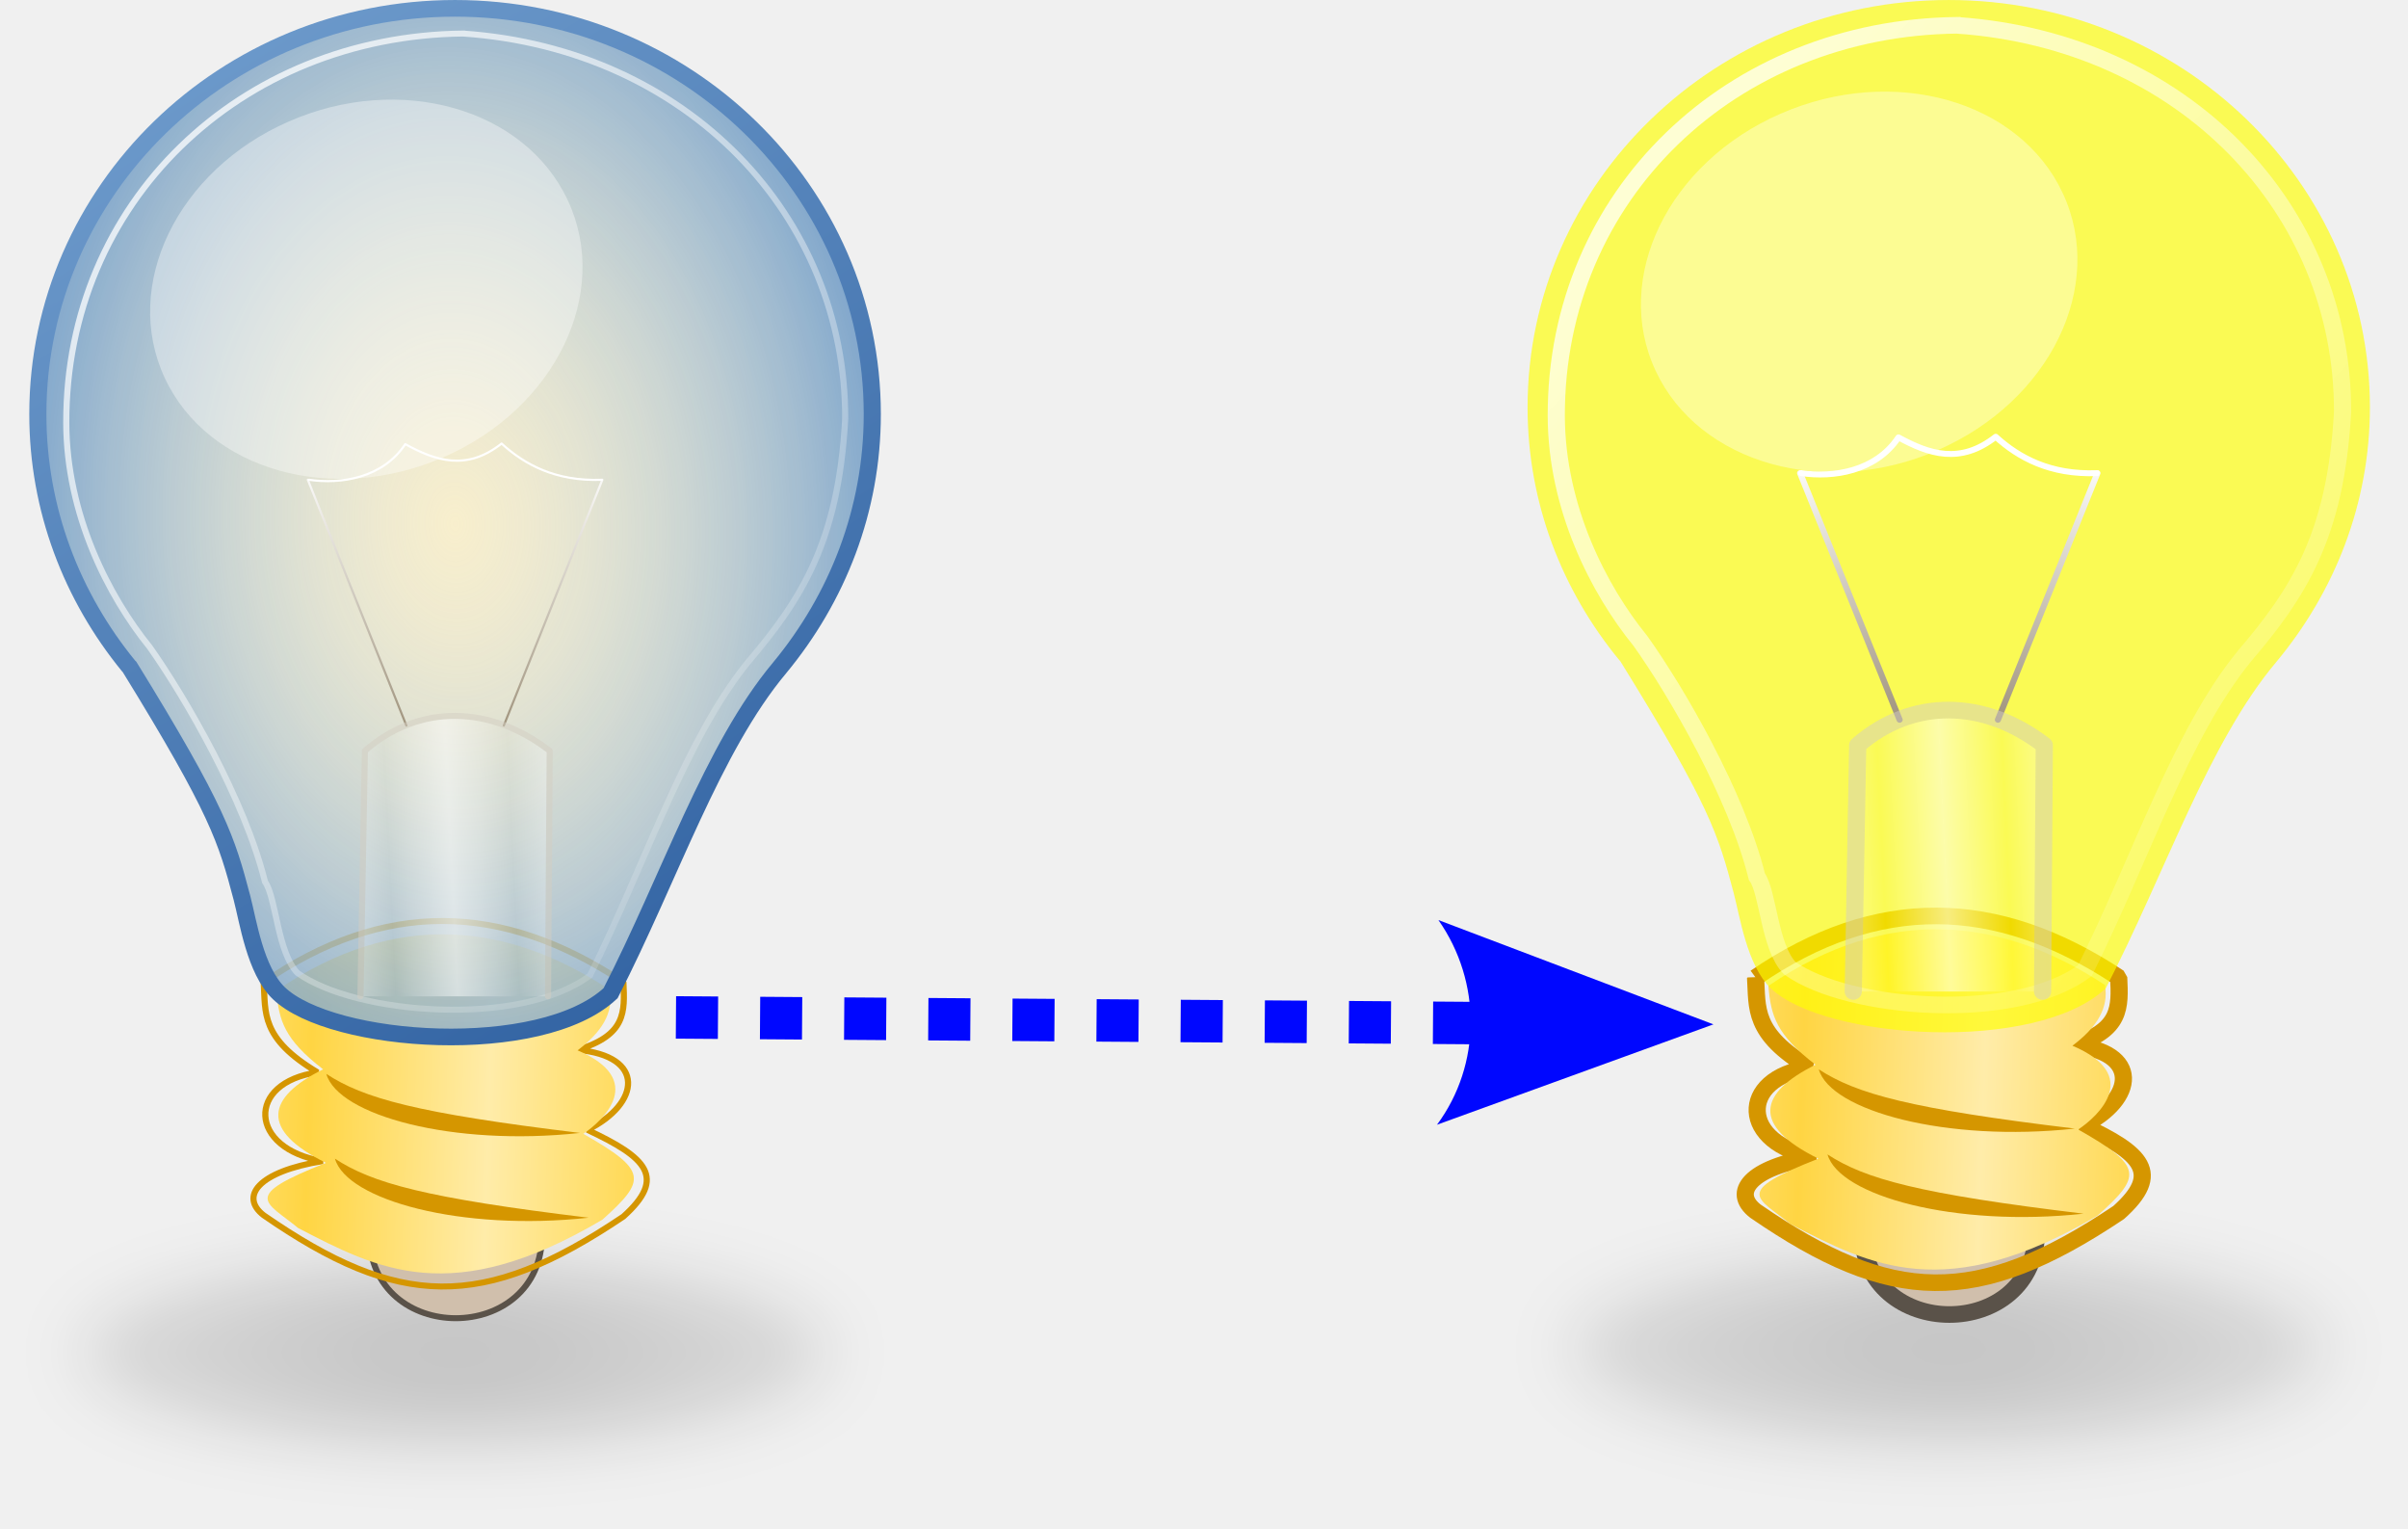
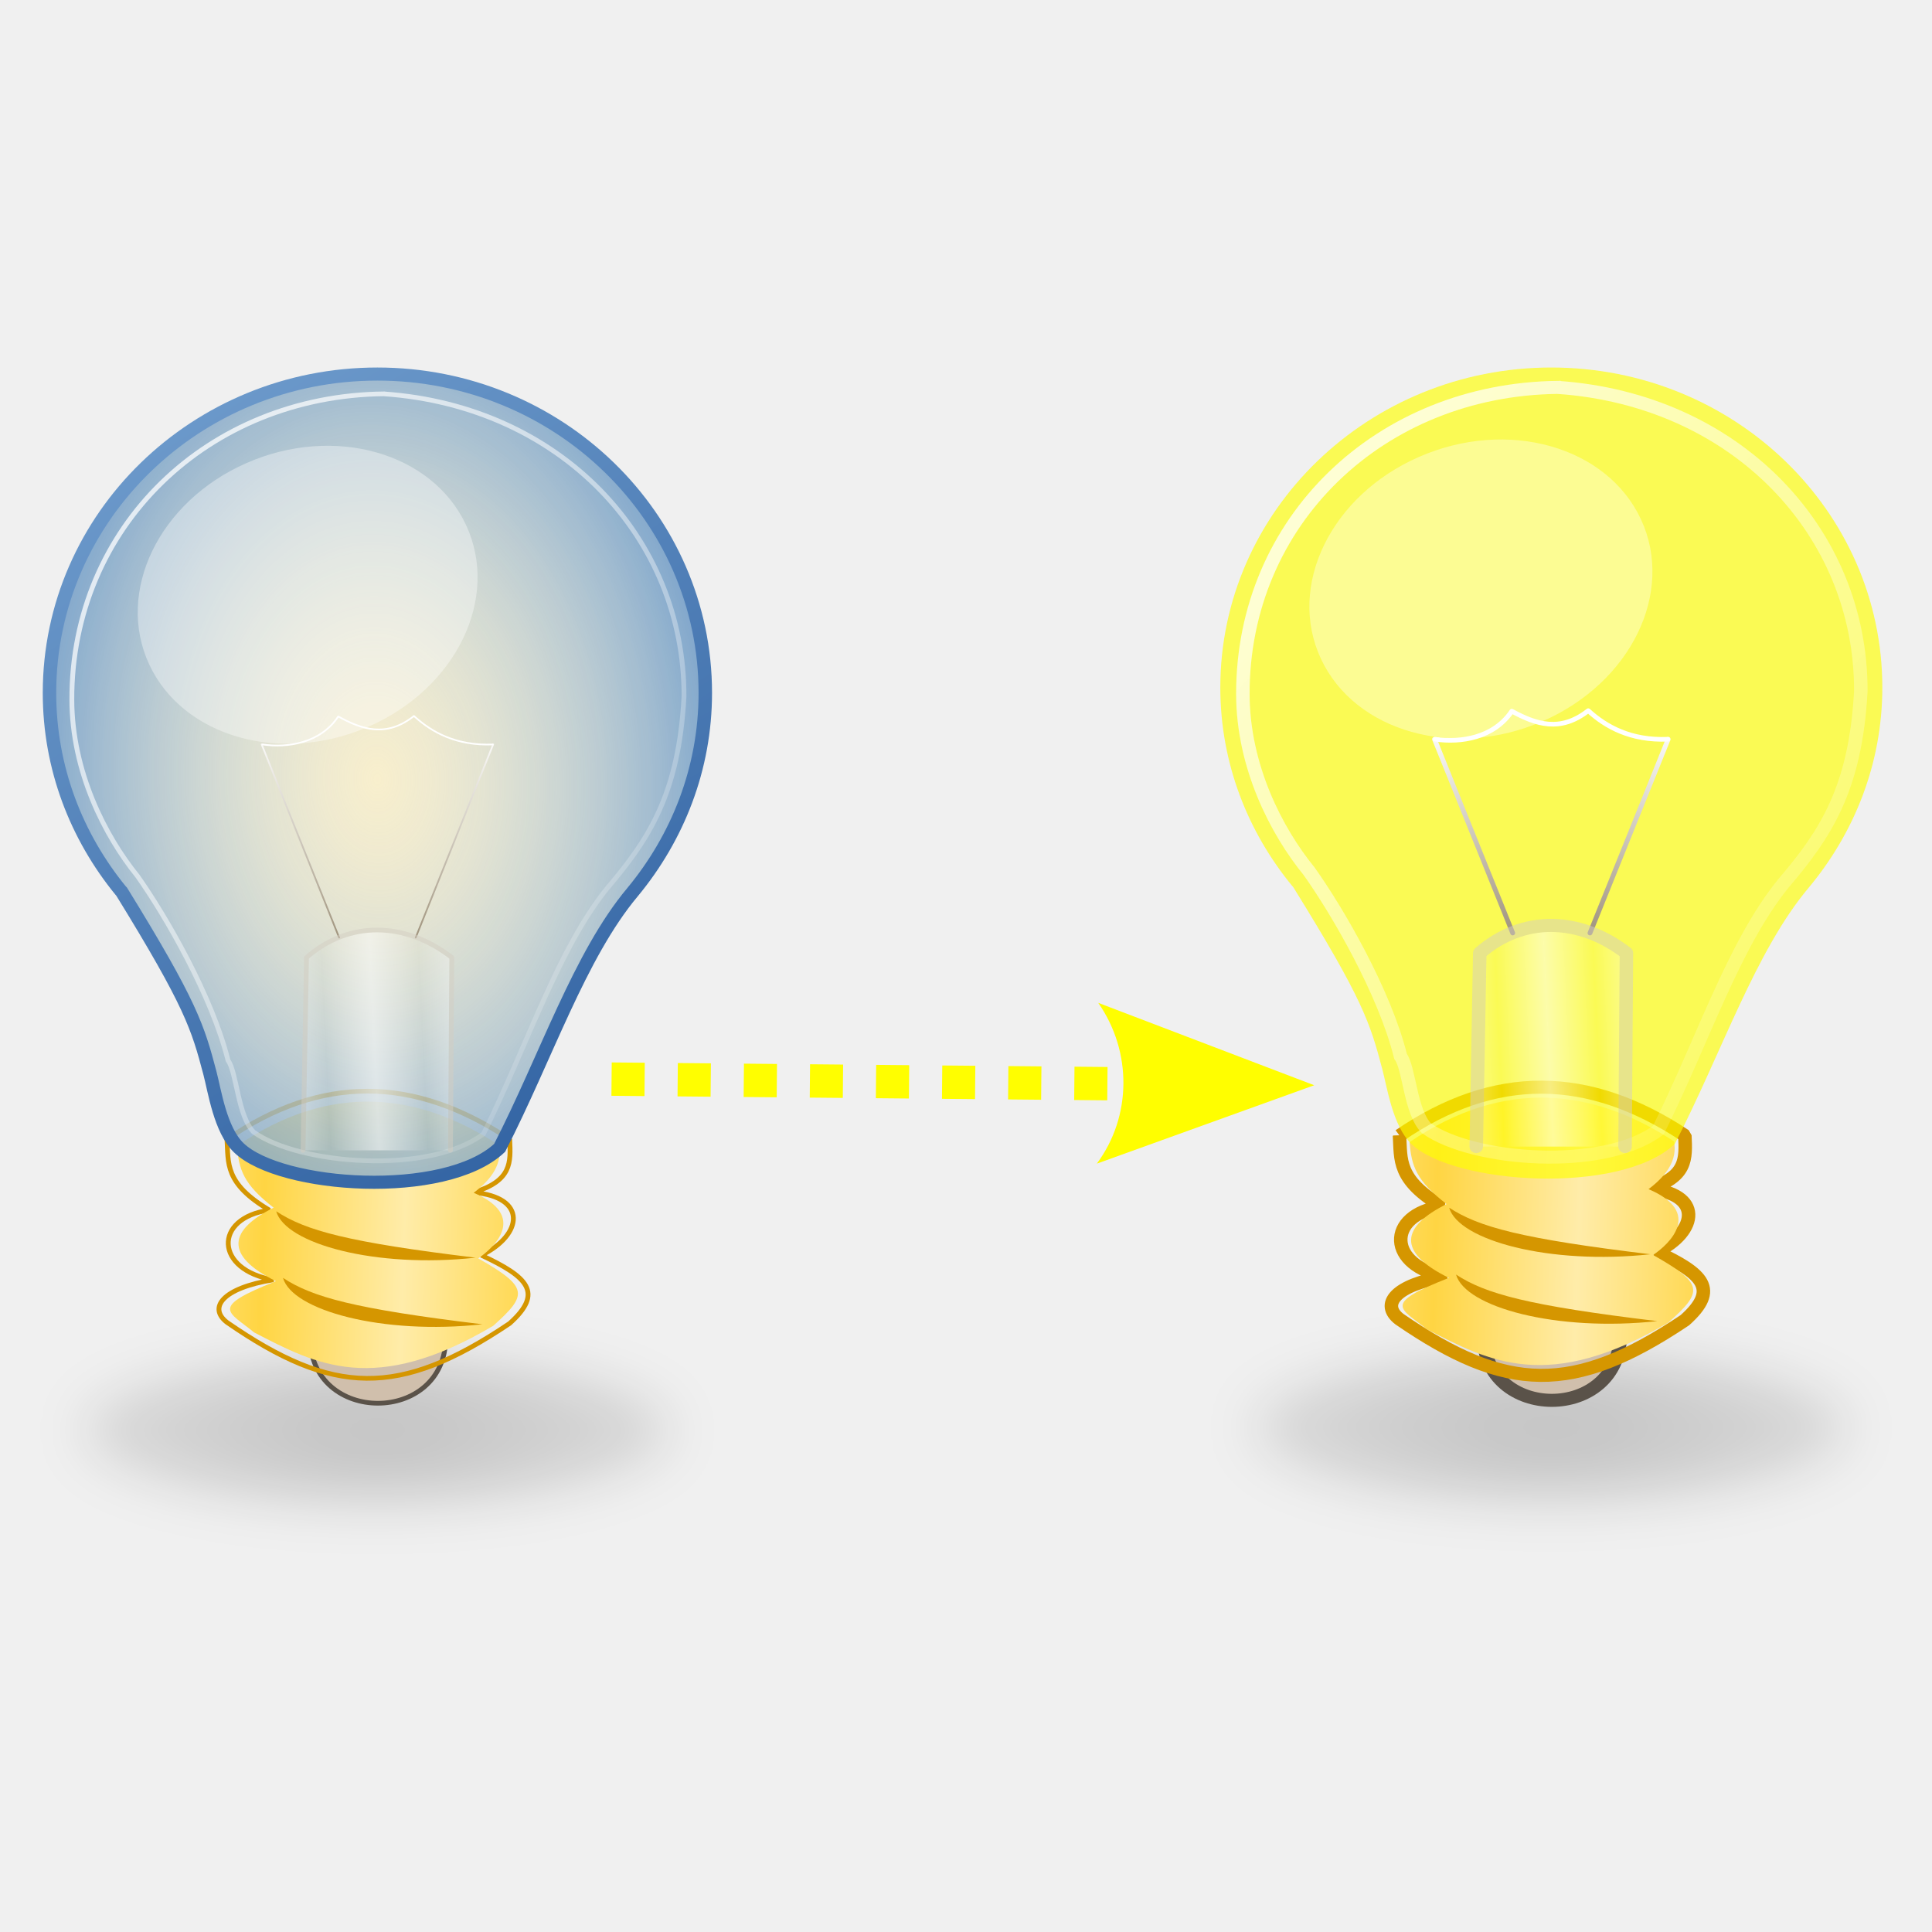
- <svg xmlns="http://www.w3.org/2000/svg" xmlns:xlink="http://www.w3.org/1999/xlink" viewBox="0 0 125.384 79.546" version="1.1" id="svg73" width="125.384" height="79.546">
+ <svg xmlns="http://www.w3.org/2000/svg" xmlns:xlink="http://www.w3.org/1999/xlink" viewBox="0 0 128 128" version="1.1" id="svg73" width="128" height="128">
  <defs id="defs39">
-     <marker style="overflow:visible;" id="Arrow2Mend" refX="0.0" refY="0.0" orient="auto">
-       <path transform="scale(0.6) rotate(180) translate(0,0)" d="M 8.719,4.034 L -2.207,0.016 L 8.719,-4.002 C 6.973,-1.63 6.983,1.616 8.719,4.034 z " style="fill-rule:evenodd;fill:context-stroke;stroke-width:0.625;stroke-linejoin:round;" id="path1341" />
+     <marker style="overflow:visible" id="Arrow2Mend" refX="0" refY="0" orient="auto">
+       <path transform="scale(-0.6)" d="M 8.719,4.034 -2.207,0.016 8.719,-4.002 c -1.745,2.372 -1.735,5.617 -6e-7,8.035 z" style="fill:context-stroke;fill-rule:evenodd;stroke-width:0.625;stroke-linejoin:round" id="path1341" />
    </marker>
-     <marker style="overflow:visible" id="TriangleOutL" refX="0.0" refY="0.0" orient="auto">
-       <path transform="scale(0.8)" style="fill-rule:evenodd;fill:context-stroke;stroke:context-stroke;stroke-width:1.0pt" d="M 5.77,0.0 L -2.88,5.0 L -2.88,-5.0 L 5.77,0.0 z " id="path1456" />
+     <marker style="overflow:visible" id="TriangleOutL" refX="0" refY="0" orient="auto">
+       <path transform="scale(0.8)" style="fill:context-stroke;fill-rule:evenodd;stroke:context-stroke;stroke-width:1pt" d="M 5.77,0 -2.88,5 V -5 Z" id="path1456" />
    </marker>
-     <marker style="overflow:visible" id="Arrow2Sstart" refX="0.0" refY="0.0" orient="auto">
-       <path transform="scale(0.3) translate(-2.3,0)" d="M 8.719,4.034 L -2.207,0.016 L 8.719,-4.002 C 6.973,-1.63 6.983,1.616 8.719,4.034 z " style="fill-rule:evenodd;fill:context-stroke;stroke-width:0.625;stroke-linejoin:round" id="path1344" />
+     <marker style="overflow:visible" id="Arrow2Sstart" refX="0" refY="0" orient="auto">
+       <path transform="matrix(0.3,0,0,0.3,-0.69,0)" d="M 8.719,4.034 -2.207,0.016 8.719,-4.002 c -1.745,2.372 -1.735,5.617 -6e-7,8.035 z" style="fill:context-stroke;fill-rule:evenodd;stroke-width:0.625;stroke-linejoin:round" id="path1344" />
    </marker>
-     <marker style="overflow:visible;" id="Arrow2Send" refX="0.0" refY="0.0" orient="auto">
-       <path transform="scale(0.3) rotate(180) translate(-2.3,0)" d="M 8.719,4.034 L -2.207,0.016 L 8.719,-4.002 C 6.973,-1.63 6.983,1.616 8.719,4.034 z " style="fill-rule:evenodd;fill:context-stroke;stroke-width:0.625;stroke-linejoin:round;" id="path1347" />
+     <marker style="overflow:visible" id="Arrow2Send" refX="0" refY="0" orient="auto">
+       <path transform="matrix(-0.3,0,0,-0.3,0.69,0)" d="M 8.719,4.034 -2.207,0.016 8.719,-4.002 c -1.745,2.372 -1.735,5.617 -6e-7,8.035 z" style="fill:context-stroke;fill-rule:evenodd;stroke-width:0.625;stroke-linejoin:round" id="path1347" />
    </marker>
    <marker style="overflow:visible" id="Arrow2Lend" refX="0" refY="0" orient="auto">
      <path transform="matrix(-1.1,0,0,-1.1,-1.1,0)" d="M 8.719,4.034 -2.207,0.016 8.719,-4.002 c -1.745,2.372 -1.735,5.617 -6e-7,8.035 z" style="fill:context-stroke;fill-rule:evenodd;stroke-width:0.625;stroke-linejoin:round" id="path1335" />
    </marker>
    <marker style="overflow:visible" id="Arrow1Lend" refX="0" refY="0" orient="auto">
      <path transform="matrix(-0.8,0,0,-0.8,-10,0)" style="fill:context-stroke;fill-rule:evenodd;stroke:context-stroke;stroke-width:1pt" d="M 0,0 5,-5 -12.5,0 5,5 Z" id="path1317" />
    </marker>
    <filter id="k" x="-0.106" y="-0.415" width="1.212" height="1.831">
      <feGaussianBlur stdDeviation="1.154" id="feGaussianBlur2" />
    </filter>
    <linearGradient id="j" x1="18.929" x2="25.179" y1="1045.3" y2="1045.5" gradientUnits="userSpaceOnUse" spreadMethod="reflect">
      <stop stop-color="#ffd543" offset="0" id="stop5" />
      <stop stop-color="#ffeca9" offset="1" id="stop7" />
    </linearGradient>
    <linearGradient id="i" x1="9.076" x2="31.059" y1="1006.4" y2="1040.4" gradientUnits="userSpaceOnUse">
      <stop stop-color="#729fcf" offset="0" id="stop10" />
      <stop stop-color="#3465a4" offset="1" id="stop12" />
    </linearGradient>
    <linearGradient id="b">
      <stop stop-color="#fff" offset="0" id="stop15" />
      <stop stop-color="#fff" stop-opacity="0" offset="1" id="stop17" />
    </linearGradient>
    <linearGradient id="a">
      <stop stop-color="#fff" offset="0" id="stop20" />
      <stop stop-color="#837356" offset="1" id="stop22" />
    </linearGradient>
    <linearGradient id="h" x1="15.536" x2="42.623" y1="1010.8" y2="1035" gradientUnits="userSpaceOnUse" xlink:href="#b" />
    <linearGradient id="g" x1="21.732" x2="21.571" y1="21.438" y2="31.795" gradientTransform="matrix(0.71907,-0.28041,0.46212,1.185,-6.21,1005.7)" gradientUnits="userSpaceOnUse" xlink:href="#a" />
    <linearGradient id="f" x1="21.732" x2="21.571" y1="21.438" y2="31.795" gradientTransform="matrix(-0.71907,-0.28041,-0.46212,1.185,53.825,1005.7)" gradientUnits="userSpaceOnUse" xlink:href="#a" />
    <linearGradient id="e" x1="23.887" x2="26.034" y1="1036.2" y2="1036.1" gradientUnits="userSpaceOnUse" xlink:href="#b" spreadMethod="reflect" />
    <radialGradient id="d" cx="-12.895" cy="47.333" r="15.813" gradientTransform="matrix(1,0,0,0.38609,0,29.058)" gradientUnits="userSpaceOnUse">
      <stop offset="0" id="stop29" />
      <stop stop-opacity=".389" offset="1" id="stop31" />
    </radialGradient>
    <radialGradient id="c" cx="23.656" cy="18.72" r="15" gradientTransform="matrix(0.9994,-0.034562,0.050507,1.4605,-0.57423,997.5)" gradientUnits="userSpaceOnUse">
      <stop stop-color="#fff" stop-opacity=".337" offset="0" id="stop34" />
      <stop stop-color="#729fcf" stop-opacity=".89" offset="1" id="stop36" />
    </radialGradient>
    <radialGradient id="d-3" cx="-12.895" cy="47.333" r="15.813" gradientTransform="matrix(1,0,0,0.38609,0,29.058)" gradientUnits="userSpaceOnUse">
      <stop offset="0" id="stop29-6" />
      <stop stop-opacity=".389" offset="1" id="stop31-7" />
    </radialGradient>
    <filter id="k-5" x="-0.106" y="-0.415" width="1.212" height="1.831">
      <feGaussianBlur stdDeviation="1.154" id="feGaussianBlur2-3" />
    </filter>
    <linearGradient xlink:href="#j" id="linearGradient932" gradientUnits="userSpaceOnUse" x1="18.929" y1="1045.3" x2="25.179" y2="1045.5" spreadMethod="reflect" />
    <linearGradient xlink:href="#b" id="linearGradient934" gradientUnits="userSpaceOnUse" x1="15.536" y1="1010.8" x2="42.623" y2="1035" />
    <linearGradient xlink:href="#a" id="linearGradient936" gradientUnits="userSpaceOnUse" gradientTransform="matrix(0.71907,-0.28041,0.46212,1.185,-6.21,1005.7)" x1="21.732" y1="21.438" x2="21.571" y2="31.795" />
    <linearGradient xlink:href="#a" id="linearGradient938" gradientUnits="userSpaceOnUse" gradientTransform="matrix(-0.71907,-0.28041,-0.46212,1.185,53.825,1005.7)" x1="21.732" y1="21.438" x2="21.571" y2="31.795" />
    <linearGradient xlink:href="#b" id="linearGradient940" gradientUnits="userSpaceOnUse" x1="23.887" y1="1036.2" x2="26.034" y2="1036.1" spreadMethod="reflect" />
    <linearGradient xlink:href="#j" id="linearGradient1590" gradientUnits="userSpaceOnUse" x1="18.929" y1="1045.3" x2="25.179" y2="1045.5" spreadMethod="reflect" />
  </defs>
-   <path transform="matrix(1.498312,0,0,1.456968,43.01263,1.447703)" d="m 0.148,47.333 c 0,1.842 -5.84,3.335 -13.043,3.335 -7.204,0 -13.043,-1.493 -13.043,-3.335 0,-1.842 5.84,-3.335 13.043,-3.335 7.204,0 13.043,1.493 13.043,3.335 z" fill="url(#d)" filter="url(#k)" opacity="0.193" id="path41" style="fill:url(#d);stroke-width:0.595" />
-   <g transform="matrix(1.498312,0,0,1.456968,-12.28302,-1464.693)" id="g71" style="stroke-width:0.595">
+   <path transform="matrix(1.498312,0,0,1.456968,44.32083,25.79559)" d="m 0.148,47.333 c 0,1.842 -5.84,3.335 -13.043,3.335 -7.204,0 -13.043,-1.493 -13.043,-3.335 0,-1.842 5.84,-3.335 13.043,-3.335 7.204,0 13.043,1.493 13.043,3.335 z" fill="url(#d)" filter="url(#k)" opacity="0.193" id="path41" style="fill:url(#d);stroke-width:0.595" />
+   <g transform="matrix(1.498312,0,0,1.456968,-10.97481,-1440.345)" id="g71" style="stroke-width:0.595">
    <path d="m 21.035,1049.4 h 6 c 0,4 -6,4 -6,0 z" fill="#d0bfac" stroke="#5a5249" id="path43" style="stroke-width:0.213" />
    <path d="m 17.362,1040.4 c 4.167,-2.946 8.271,-2.896 12.501,0 0.047,1.055 0.101,1.887 -1.607,2.415 2.391,0.205 2.207,1.916 0.357,2.857 2.052,0.988 2.765,1.695 1.25,3.096 -4.904,3.399 -7.823,3.282 -12.501,-0.045 -0.833,-0.66 -0.222,-1.56 2.054,-1.936 -2.586,-0.435 -2.681,-2.809 -0.179,-3.17 -1.993,-1.219 -1.807,-2.132 -1.875,-3.218 z" fill="none" stroke="#d59600" stroke-linecap="square" stroke-linejoin="bevel" id="path45" style="stroke-width:0.213" />
    <path d="m 17.804,1040.7 c 4.167,-2.946 8.095,-2.406 11.585,-0.032 0.141,0.818 -0.278,1.508 -1.118,2.162 2.407,1.057 0.897,2.5 0.199,2.983 2.257,1.319 2.181,1.663 0.666,3.065 -5.251,3.194 -7.823,1.767 -10.575,0.302 -1.133,-0.96 -2.022,-1.118 0.965,-2.33 -2.317,-1.177 -2.066,-2.335 -0.1,-3.343 -1.35,-1.07 -1.539,-1.745 -1.623,-2.808 z" fill="url(#j)" id="path47" style="fill:url(#linearGradient1590);stroke-width:0.213" />
    <path d="m 24.013,1005.6 c -8.008,0 -14.5,6.492 -14.5,14.5 0,3.408 1.188,6.525 3.156,9 l 0.031,0.031 c 3.085,5.146 3.372,6.173 3.906,8.25 0.214,0.831 0.457,2.591 1.281,3.406 1.846,1.824 9.116,2.335 11.531,0 2.069,-4.148 3.529,-8.744 5.875,-11.625 2,-2.486 3.219,-5.623 3.219,-9.062 0,-8.008 -6.492,-14.5 -14.5,-14.5 z" fill="#ffc803" opacity="0.26" id="path49" style="stroke-width:0.213" />
    <path d="m 24.013,1005.6 c -8.008,0 -14.5,6.492 -14.5,14.5 0,3.408 1.188,6.525 3.156,9 l 0.031,0.031 c 3.085,5.146 3.372,6.173 3.906,8.25 0.214,0.831 0.457,2.591 1.281,3.406 1.846,1.824 9.116,2.335 11.531,0 2.069,-4.148 3.529,-8.744 5.875,-11.625 2,-2.486 3.219,-5.623 3.219,-9.062 0,-8.008 -6.492,-14.5 -14.5,-14.5 z" fill="url(#c)" stroke="url(#i)" stroke-width="0.595" id="path51" style="fill:url(#c);stroke:url(#i)" />
    <path d="m 24.3,1006.5 c -7.789,0.089 -13.811,6.053 -13.799,13.897 0.005,3.288 1.472,6.213 2.896,8.021 1.256,1.822 3.312,5.487 4.011,8.393 0.389,0.55 0.426,2.513 1.129,3.255 2.026,1.495 7.752,1.954 10.164,0.089 1.932,-4.003 3.294,-8.405 5.484,-11.186 1.829,-2.216 3.153,-4.272 3.385,-8.7 0.023,-7.237 -5.472,-13.21 -13.269,-13.768 z" fill="none" opacity="0.75" stroke="url(#h)" id="path53" style="stroke:url(#h);stroke-width:0.213" />
    <g transform="translate(0.20586,-3.4566)" fill="none" stroke-linecap="round" id="g61" style="stroke-width:0.213">
      <path d="m 18.69,1025.9 3.425,8.782" stroke="url(#g)" id="path55" style="stroke:url(#g);stroke-width:0.076" />
      <path d="m 28.925,1025.9 -3.425,8.782" stroke="url(#f)" id="path57" style="stroke:url(#f);stroke-width:0.076" />
      <path d="m 18.728,1025.9 c 1.097,0.167 2.558,-0.051 3.348,-1.272 1.05,0.592 2.122,0.973 3.348,-0.022 0.793,0.747 1.878,1.359 3.482,1.295" stroke="#ffffff" stroke-linejoin="round" id="path59" style="stroke-width:0.076" />
    </g>
    <path d="m 20.725,1040.9 0.153,-8.77 c 1.875,-1.686 4.355,-1.646 6.424,0 l -0.059,8.77" fill="url(#e)" opacity="0.5" stroke="#d3cdc2" stroke-linecap="round" stroke-linejoin="round" id="path63" style="fill:url(#e);stroke-width:0.213" />
    <path transform="matrix(1.0883,-0.49096,0.51575,1.1433,-1.588,1004.4)" d="m 19.761,15.549 c 0,2.894 -2.883,5.24 -6.44,5.24 -3.557,0 -6.44,-2.346 -6.44,-5.24 0,-2.894 2.883,-5.24 6.44,-5.24 3.557,0 6.44,2.346 6.44,5.24 z" fill="#ffffff" opacity="0.37" id="path65" style="stroke-width:0.213" />
    <path transform="translate(0,1004.4)" d="m 19.538,39.271 c 1.297,0.875 3.139,1.403 8.816,2.11 -4.42,0.495 -8.409,-0.631 -8.816,-2.11 z" fill="#d59600" id="path67" style="stroke-width:0.213" />
    <path d="m 19.838,1046.7 c 1.297,0.875 3.139,1.403 8.816,2.11 -4.42,0.495 -8.409,-0.631 -8.816,-2.11 z" fill="#d59600" id="path69" style="stroke-width:0.213" />
  </g>
-   <path transform="matrix(1.512464,0,0,1.462132,120.9705,1.017559)" d="m 0.148,47.333 c 0,1.842 -5.84,3.335 -13.043,3.335 -7.204,0 -13.043,-1.493 -13.043,-3.335 0,-1.842 5.84,-3.335 13.043,-3.335 7.204,0 13.043,1.493 13.043,3.335 z" fill="url(#d)" filter="url(#k)" opacity="0.193" id="path41-7" style="fill:url(#d-3);stroke-width:0.591;filter:url(#k-5)" />
-   <path d="m 21.035,1049.4 h 6 c 0,4 -6,4 -6,0 z" fill="#d0bfac" stroke="#5a5249" id="path43-0" transform="matrix(1.512464,0,0,1.462132,65.15258,-1470.319)" style="stroke-width:0.591" />
-   <path d="m 17.362,1040.4 c 4.167,-2.946 8.271,-2.896 12.501,0 0.047,1.055 0.101,1.887 -1.607,2.415 2.391,0.205 2.207,1.916 0.357,2.857 2.052,0.988 2.765,1.695 1.25,3.096 -4.904,3.399 -7.823,3.282 -12.501,-0.045 -0.833,-0.66 -0.222,-1.56 2.054,-1.936 -2.586,-0.435 -2.681,-2.809 -0.179,-3.17 -1.993,-1.219 -1.807,-2.132 -1.875,-3.218 z" fill="none" stroke="#d59600" stroke-linecap="square" stroke-linejoin="bevel" id="path45-9" transform="matrix(1.512464,0,0,1.462132,65.15258,-1470.319)" style="stroke-width:0.591" />
-   <path d="m 17.804,1040.7 c 4.167,-2.946 8.095,-2.406 11.585,-0.032 0.141,0.818 -0.278,1.508 -1.118,2.162 2.407,1.057 0.897,2.5 0.199,2.983 2.257,1.319 2.181,1.663 0.666,3.065 -5.251,3.194 -7.823,1.767 -10.575,0.302 -1.133,-0.96 -2.022,-1.118 0.965,-2.33 -2.317,-1.177 -2.066,-2.335 -0.1,-3.343 -1.35,-1.07 -1.539,-1.745 -1.623,-2.808 z" fill="url(#j)" id="path47-3" transform="matrix(1.512464,0,0,1.462132,65.15258,-1470.319)" style="fill:url(#linearGradient932);stroke-width:0.591" />
-   <path d="m 24.013,1005.6 c -8.008,0 -14.5,6.492 -14.5,14.5 0,3.408 1.188,6.525 3.156,9 l 0.031,0.031 c 3.085,5.146 3.372,6.173 3.906,8.25 0.214,0.831 0.457,2.591 1.281,3.406 1.846,1.824 9.116,2.335 11.531,0 2.069,-4.148 3.529,-8.744 5.875,-11.625 2,-2.486 3.219,-5.623 3.219,-9.062 0,-8.008 -6.492,-14.5 -14.5,-14.5 z" fill="#ffc803" opacity="0.65" id="path49-6" style="display:inline;fill:#ffff00;stroke-width:0.591" transform="matrix(1.512464,0,0,1.462132,65.15258,-1470.319)" />
-   <path d="m 24.3,1006.5 c -7.789,0.089 -13.811,6.053 -13.799,13.897 0.005,3.288 1.472,6.213 2.896,8.021 1.256,1.822 3.312,5.487 4.011,8.393 0.389,0.55 0.426,2.513 1.129,3.255 2.026,1.495 7.752,1.954 10.164,0.089 1.932,-4.003 3.294,-8.405 5.484,-11.186 1.829,-2.216 3.153,-4.272 3.385,-8.7 0.023,-7.237 -5.472,-13.21 -13.269,-13.768 z" fill="none" opacity="0.75" stroke="url(#h)" id="path53-0" transform="matrix(1.512464,0,0,1.462132,65.15258,-1470.319)" style="stroke:url(#linearGradient934);stroke-width:0.591" />
-   <g transform="matrix(1.512464,0,0,1.462132,65.46393,-1475.373)" fill="none" stroke-linecap="round" id="g61-6" style="stroke-width:0.591">
+   <path transform="matrix(1.512464,0,0,1.462132,122.2787,25.36545)" d="m 0.148,47.333 c 0,1.842 -5.84,3.335 -13.043,3.335 -7.204,0 -13.043,-1.493 -13.043,-3.335 0,-1.842 5.84,-3.335 13.043,-3.335 7.204,0 13.043,1.493 13.043,3.335 z" fill="url(#d)" filter="url(#k)" opacity="0.193" id="path41-7" style="fill:url(#d-3);stroke-width:0.591;filter:url(#k-5)" />
+   <path d="m 21.035,1049.4 h 6 c 0,4 -6,4 -6,0 z" fill="#d0bfac" stroke="#5a5249" id="path43-0" transform="matrix(1.512464,0,0,1.462132,66.46078,-1445.971)" style="stroke-width:0.591" />
+   <path d="m 17.362,1040.4 c 4.167,-2.946 8.271,-2.896 12.501,0 0.047,1.055 0.101,1.887 -1.607,2.415 2.391,0.205 2.207,1.916 0.357,2.857 2.052,0.988 2.765,1.695 1.25,3.096 -4.904,3.399 -7.823,3.282 -12.501,-0.045 -0.833,-0.66 -0.222,-1.56 2.054,-1.936 -2.586,-0.435 -2.681,-2.809 -0.179,-3.17 -1.993,-1.219 -1.807,-2.132 -1.875,-3.218 z" fill="none" stroke="#d59600" stroke-linecap="square" stroke-linejoin="bevel" id="path45-9" transform="matrix(1.512464,0,0,1.462132,66.46078,-1445.971)" style="stroke-width:0.591" />
+   <path d="m 17.804,1040.7 c 4.167,-2.946 8.095,-2.406 11.585,-0.032 0.141,0.818 -0.278,1.508 -1.118,2.162 2.407,1.057 0.897,2.5 0.199,2.983 2.257,1.319 2.181,1.663 0.666,3.065 -5.251,3.194 -7.823,1.767 -10.575,0.302 -1.133,-0.96 -2.022,-1.118 0.965,-2.33 -2.317,-1.177 -2.066,-2.335 -0.1,-3.343 -1.35,-1.07 -1.539,-1.745 -1.623,-2.808 z" fill="url(#j)" id="path47-3" transform="matrix(1.512464,0,0,1.462132,66.46078,-1445.971)" style="fill:url(#linearGradient932);stroke-width:0.591" />
+   <path d="m 24.013,1005.6 c -8.008,0 -14.5,6.492 -14.5,14.5 0,3.408 1.188,6.525 3.156,9 l 0.031,0.031 c 3.085,5.146 3.372,6.173 3.906,8.25 0.214,0.831 0.457,2.591 1.281,3.406 1.846,1.824 9.116,2.335 11.531,0 2.069,-4.148 3.529,-8.744 5.875,-11.625 2,-2.486 3.219,-5.623 3.219,-9.062 0,-8.008 -6.492,-14.5 -14.5,-14.5 z" fill="#ffc803" opacity="0.65" id="path49-6" style="display:inline;fill:#ffff00;stroke-width:0.591" transform="matrix(1.512464,0,0,1.462132,66.46078,-1445.971)" />
+   <path d="m 24.3,1006.5 c -7.789,0.089 -13.811,6.053 -13.799,13.897 0.005,3.288 1.472,6.213 2.896,8.021 1.256,1.822 3.312,5.487 4.011,8.393 0.389,0.55 0.426,2.513 1.129,3.255 2.026,1.495 7.752,1.954 10.164,0.089 1.932,-4.003 3.294,-8.405 5.484,-11.186 1.829,-2.216 3.153,-4.272 3.385,-8.7 0.023,-7.237 -5.472,-13.21 -13.269,-13.768 z" fill="none" opacity="0.75" stroke="url(#h)" id="path53-0" transform="matrix(1.512464,0,0,1.462132,66.46078,-1445.971)" style="stroke:url(#linearGradient934);stroke-width:0.591" />
+   <g transform="matrix(1.512464,0,0,1.462132,66.77213,-1451.025)" fill="none" stroke-linecap="round" id="g61-6" style="stroke-width:0.591">
    <path d="m 18.69,1025.9 3.425,8.782" stroke="url(#g)" id="path55-2" style="stroke:url(#linearGradient936);stroke-width:0.21" />
    <path d="m 28.925,1025.9 -3.425,8.782" stroke="url(#f)" id="path57-6" style="stroke:url(#linearGradient938);stroke-width:0.21" />
    <path d="m 18.728,1025.9 c 1.097,0.167 2.558,-0.051 3.348,-1.272 1.05,0.592 2.122,0.973 3.348,-0.022 0.793,0.747 1.878,1.359 3.482,1.295" stroke="#ffffff" stroke-linejoin="round" id="path59-1" style="stroke-width:0.21" />
  </g>
-   <path d="m 20.725,1040.9 0.153,-8.77 c 1.875,-1.686 4.355,-1.646 6.424,0 l -0.059,8.77" fill="url(#e)" opacity="0.5" stroke="#d3cdc2" stroke-linecap="round" stroke-linejoin="round" id="path63-8" style="display:inline;fill:url(#linearGradient940);stroke-width:0.591" transform="matrix(1.512464,0,0,1.462132,65.15258,-1470.319)" />
-   <path transform="matrix(1.646015,-0.7178481,0.7800534,1.671655,62.75078,-1.75425)" d="m 19.761,15.549 c 0,2.894 -2.883,5.24 -6.44,5.24 -3.557,0 -6.44,-2.346 -6.44,-5.24 0,-2.894 2.883,-5.24 6.44,-5.24 3.557,0 6.44,2.346 6.44,5.24 z" fill="#ffffff" opacity="0.37" id="path65-7" style="display:inline;stroke-width:0.591" />
-   <path transform="matrix(1.512464,0,0,1.462132,65.15258,-1.75425)" d="m 19.538,39.271 c 1.297,0.875 3.139,1.403 8.816,2.11 -4.42,0.495 -8.409,-0.631 -8.816,-2.11 z" fill="#d59600" id="path67-9" style="display:inline;stroke-width:0.591" />
-   <path d="m 19.838,1046.7 c 1.297,0.875 3.139,1.403 8.816,2.11 -4.42,0.495 -8.409,-0.631 -8.816,-2.11 z" fill="#d59600" id="path69-2" style="display:inline;stroke-width:0.591" transform="matrix(1.512464,0,0,1.462132,65.15258,-1470.319)" />
-   <path style="fill:none;fill-rule:evenodd;stroke:#0007ff;stroke-width:5.368;stroke-linecap:butt;stroke-linejoin:miter;stroke-miterlimit:3;stroke-dasharray:5.368, 5.368;stroke-opacity:1;marker-end:url(#Arrow2Mend);stroke-dashoffset:0" d="M 39.887,47.147 165.19,48.027" id="path982" transform="matrix(0.4079827,0,0,0.4116327,18.92312,33.55517)" />
+   <path d="m 20.725,1040.9 0.153,-8.77 c 1.875,-1.686 4.355,-1.646 6.424,0 l -0.059,8.77" fill="url(#e)" opacity="0.5" stroke="#d3cdc2" stroke-linecap="round" stroke-linejoin="round" id="path63-8" style="display:inline;fill:url(#linearGradient940);stroke-width:0.591" transform="matrix(1.512464,0,0,1.462132,66.46078,-1445.971)" />
+   <path transform="matrix(1.646015,-0.7178481,0.7800534,1.671655,64.05898,22.59364)" d="m 19.761,15.549 c 0,2.894 -2.883,5.24 -6.44,5.24 -3.557,0 -6.44,-2.346 -6.44,-5.24 0,-2.894 2.883,-5.24 6.44,-5.24 3.557,0 6.44,2.346 6.44,5.24 z" fill="#ffffff" opacity="0.37" id="path65-7" style="display:inline;stroke-width:0.591" />
+   <path transform="matrix(1.512464,0,0,1.462132,66.46078,22.59364)" d="m 19.538,39.271 c 1.297,0.875 3.139,1.403 8.816,2.11 -4.42,0.495 -8.409,-0.631 -8.816,-2.11 z" fill="#d59600" id="path67-9" style="display:inline;stroke-width:0.591" />
+   <path d="m 19.838,1046.7 c 1.297,0.875 3.139,1.403 8.816,2.11 -4.42,0.495 -8.409,-0.631 -8.816,-2.11 z" fill="#d59600" id="path69-2" style="display:inline;stroke-width:0.591" transform="matrix(1.512464,0,0,1.462132,66.46078,-1445.971)" />
+   <path style="display:inline;fill:#ffff00;fill-rule:evenodd;stroke:#fffe00;stroke-width:5.368;stroke-linecap:butt;stroke-linejoin:miter;stroke-miterlimit:3;stroke-dasharray:5.368, 5.368;stroke-dashoffset:0;stroke-opacity:1;marker-end:url(#Arrow2Mend)" d="M 58.195,47.053 165.19,48.027" id="path982" transform="matrix(0.4079827,0,0,0.4116327,16.77581,52.12526)" />
</svg>
